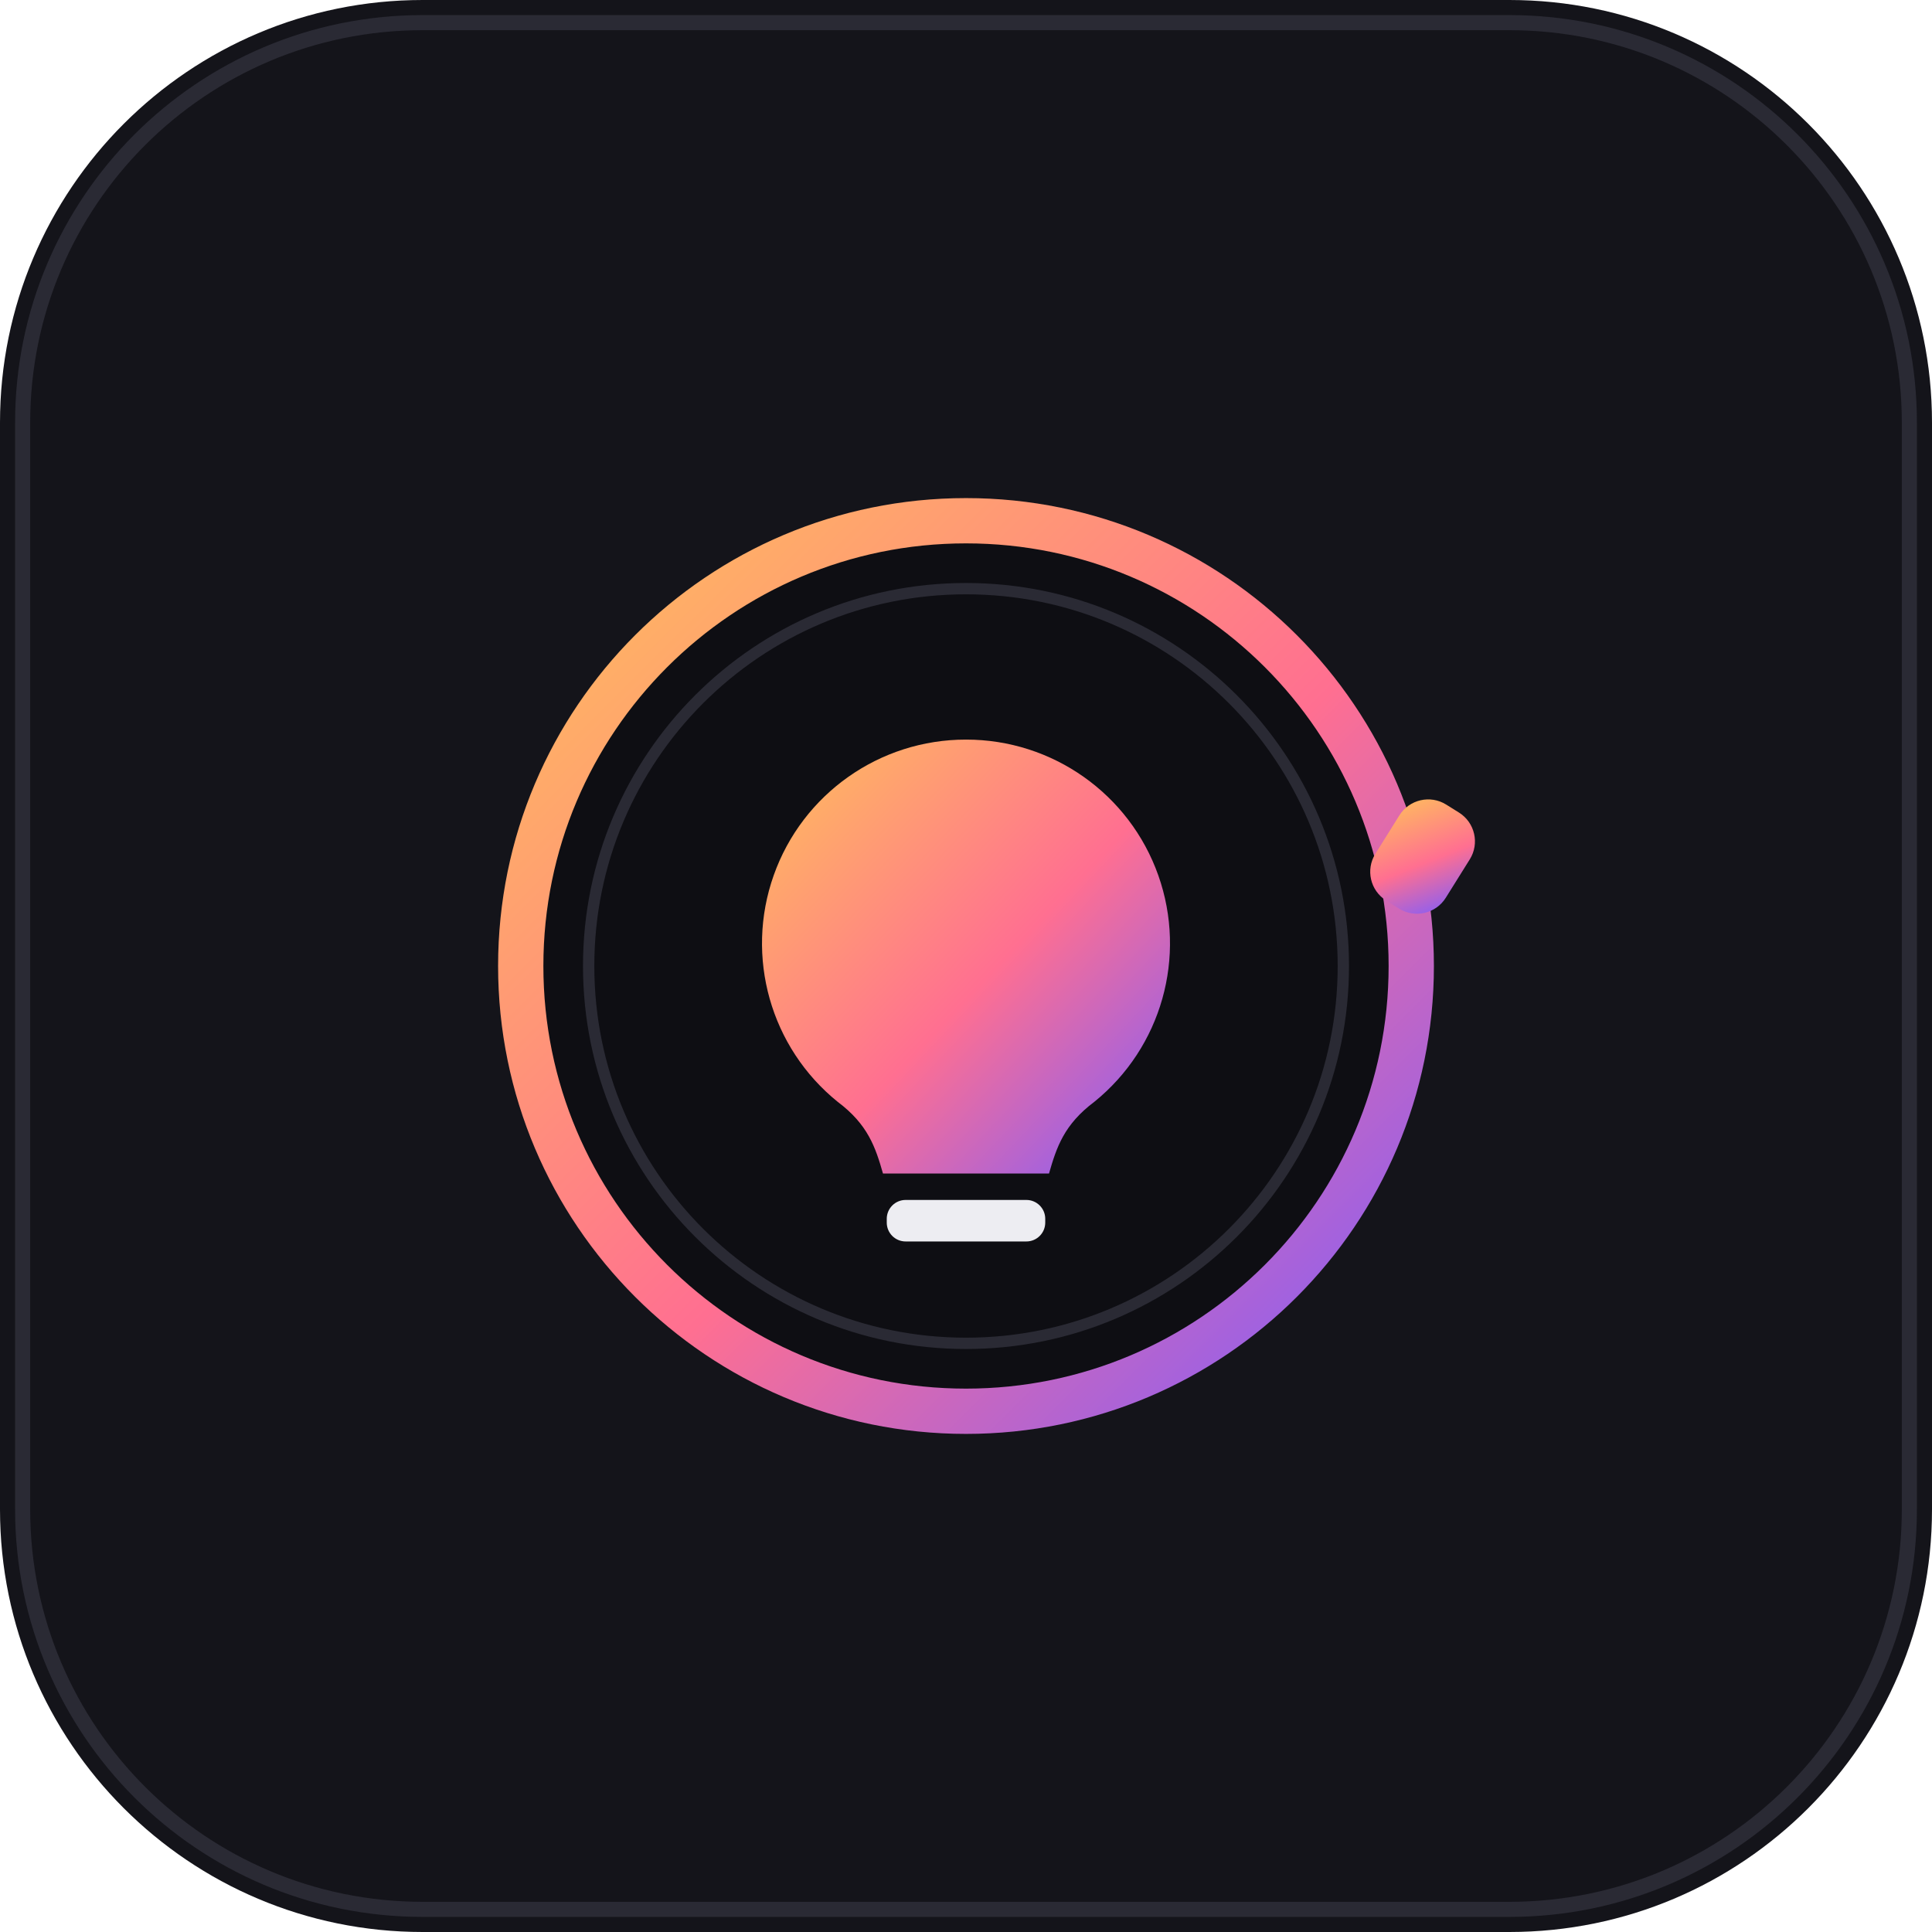
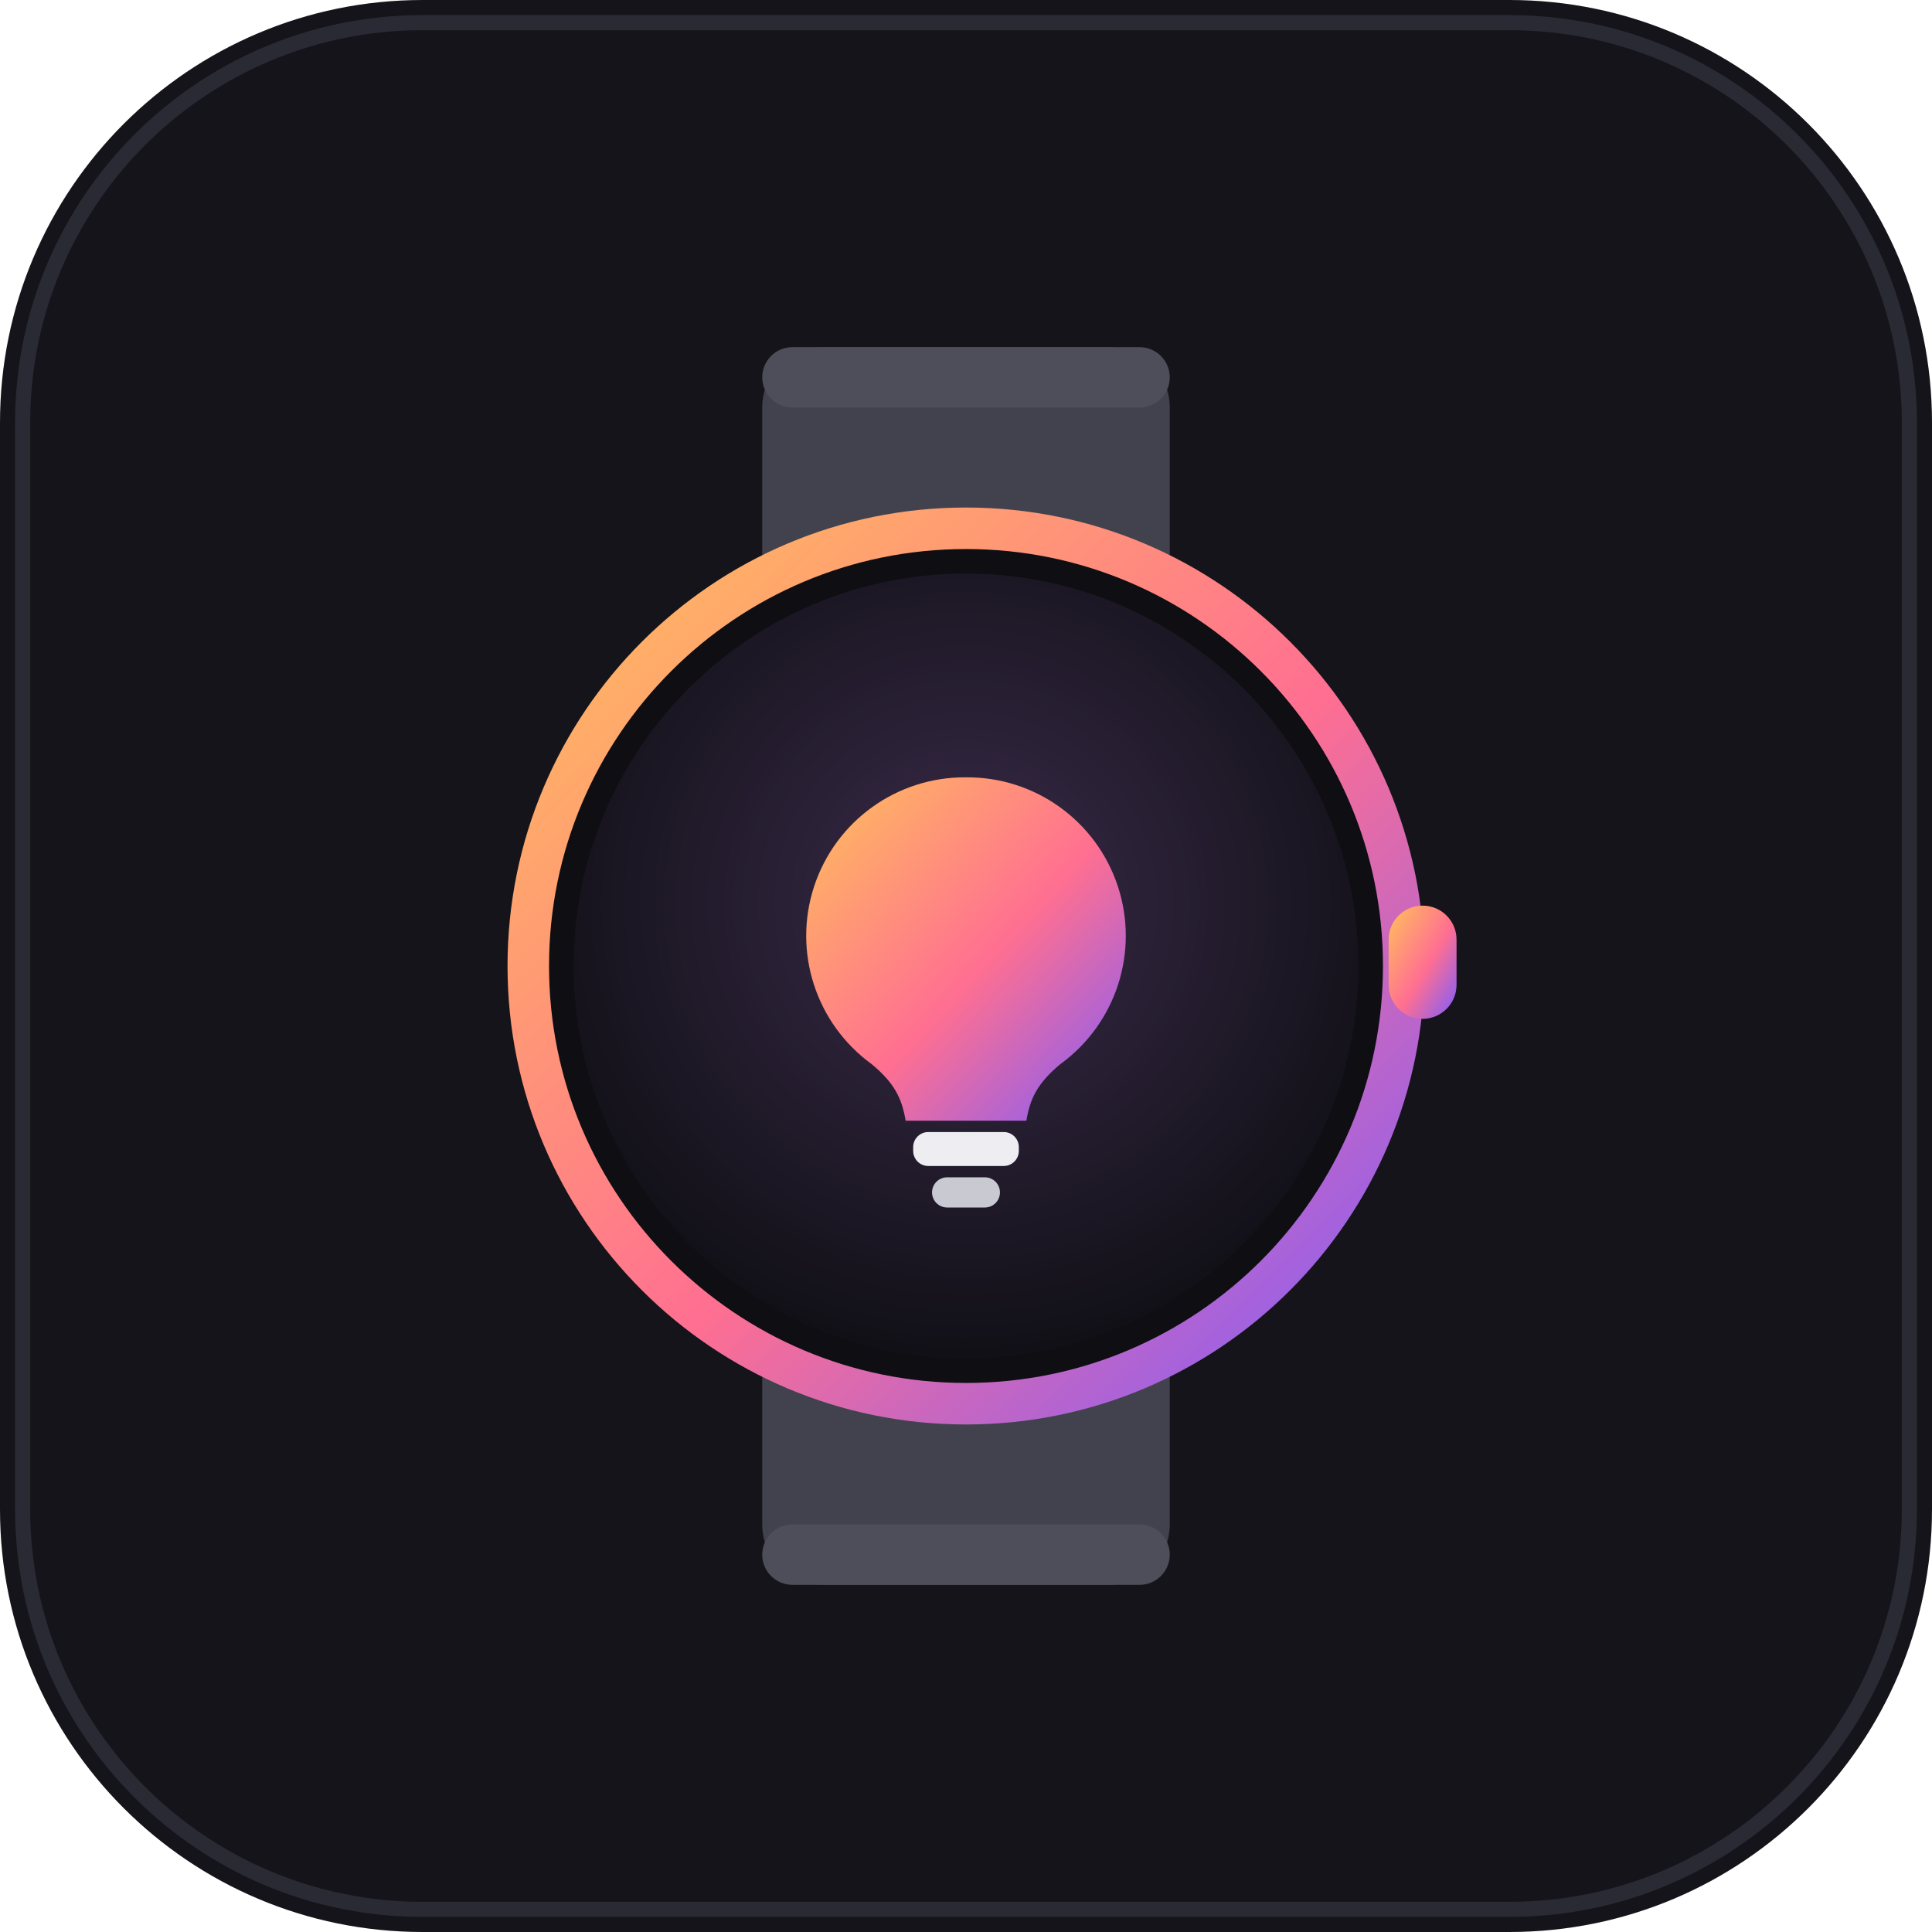
<svg xmlns="http://www.w3.org/2000/svg" width="512" height="512" viewBox="0 0 512 512">
  <defs>
-     <linearGradient id="hue3" x1="0" y1="0" x2="1" y2="1">
+     <linearGradient id="g" x1="0" y1="0" x2="1" y2="1">
      <stop offset="0" stop-color="#FFC15A" />
      <stop offset=".55" stop-color="#FF6F91" />
      <stop offset="1" stop-color="#7C5CFF" />
    </linearGradient>
+     <radialGradient id="face" cx=".5" cy=".42" r=".62">
+       <stop offset="0" stop-color="#3A2B4A" />
+       <stop offset="1" stop-color="#0E0E13" />
+     </radialGradient>
  </defs>
  <rect width="512" height="512" rx="112" fill="#14141A" />
  <rect x="6" y="6" width="500" height="500" rx="106" fill="none" stroke="#2A2A34" stroke-width="4" />
-   <path d="M214 150 q42 -22 84 0 l-6 34 q-36 -14 -72 0 Z" fill="#3A3A46" />
-   <path d="M214 362 q42 22 84 0 l-6 -34 q-36 14 -72 0 Z" fill="#3A3A46" />
-   <circle cx="256" cy="256" r="118" fill="#0E0E13" stroke="url(#hue3)" stroke-width="12" />
-   <circle cx="256" cy="256" r="100" fill="none" stroke="#2A2A34" stroke-width="3" />
-   <rect x="366" y="212" width="22" height="30" rx="9" fill="url(#hue3)" transform="rotate(32 377 227)" />
-   <path d="M256 196 a54 54 0 0 1 34 96 c-8 6 -10 12 -12 19 h-44 c-2 -7 -4 -13 -12 -19 a54 54 0 0 1 34 -96 Z" fill="url(#hue3)" />
-   <rect x="235" y="318" width="42" height="11" rx="5" fill="#EDEDF2" />
+   <rect x="202" y="92" width="108" height="86" rx="16" fill="#42424E" />
+   <rect x="202" y="334" width="108" height="86" rx="16" fill="#42424E" />
+   <rect x="202" y="92" width="108" height="16" rx="8" fill="#4E4E5B" />
+   <rect x="202" y="404" width="108" height="16" rx="8" fill="#4E4E5B" />
+   <circle cx="256" cy="256" r="116" fill="#0E0E13" />
+   <circle cx="256" cy="256" r="116" fill="none" stroke="url(#g)" stroke-width="11" />
+   <circle cx="256" cy="256" r="104" fill="url(#face)" />
+   <rect x="368" y="240" width="18" height="30" rx="9" fill="url(#g)" />
+   <path d="M256 206 a42 42 0 0 1 25 76 c-6 5 -8 9 -9 15 h-32 c-1 -6 -3 -10 -9 -15 a42 42 0 0 1 25 -76 Z" fill="url(#g)" />
+   <rect x="242" y="300" width="28" height="9" rx="4" fill="#EDEDF2" />
+   <rect x="247" y="312" width="18" height="8" rx="4" fill="#C9C9D2" />
</svg>
